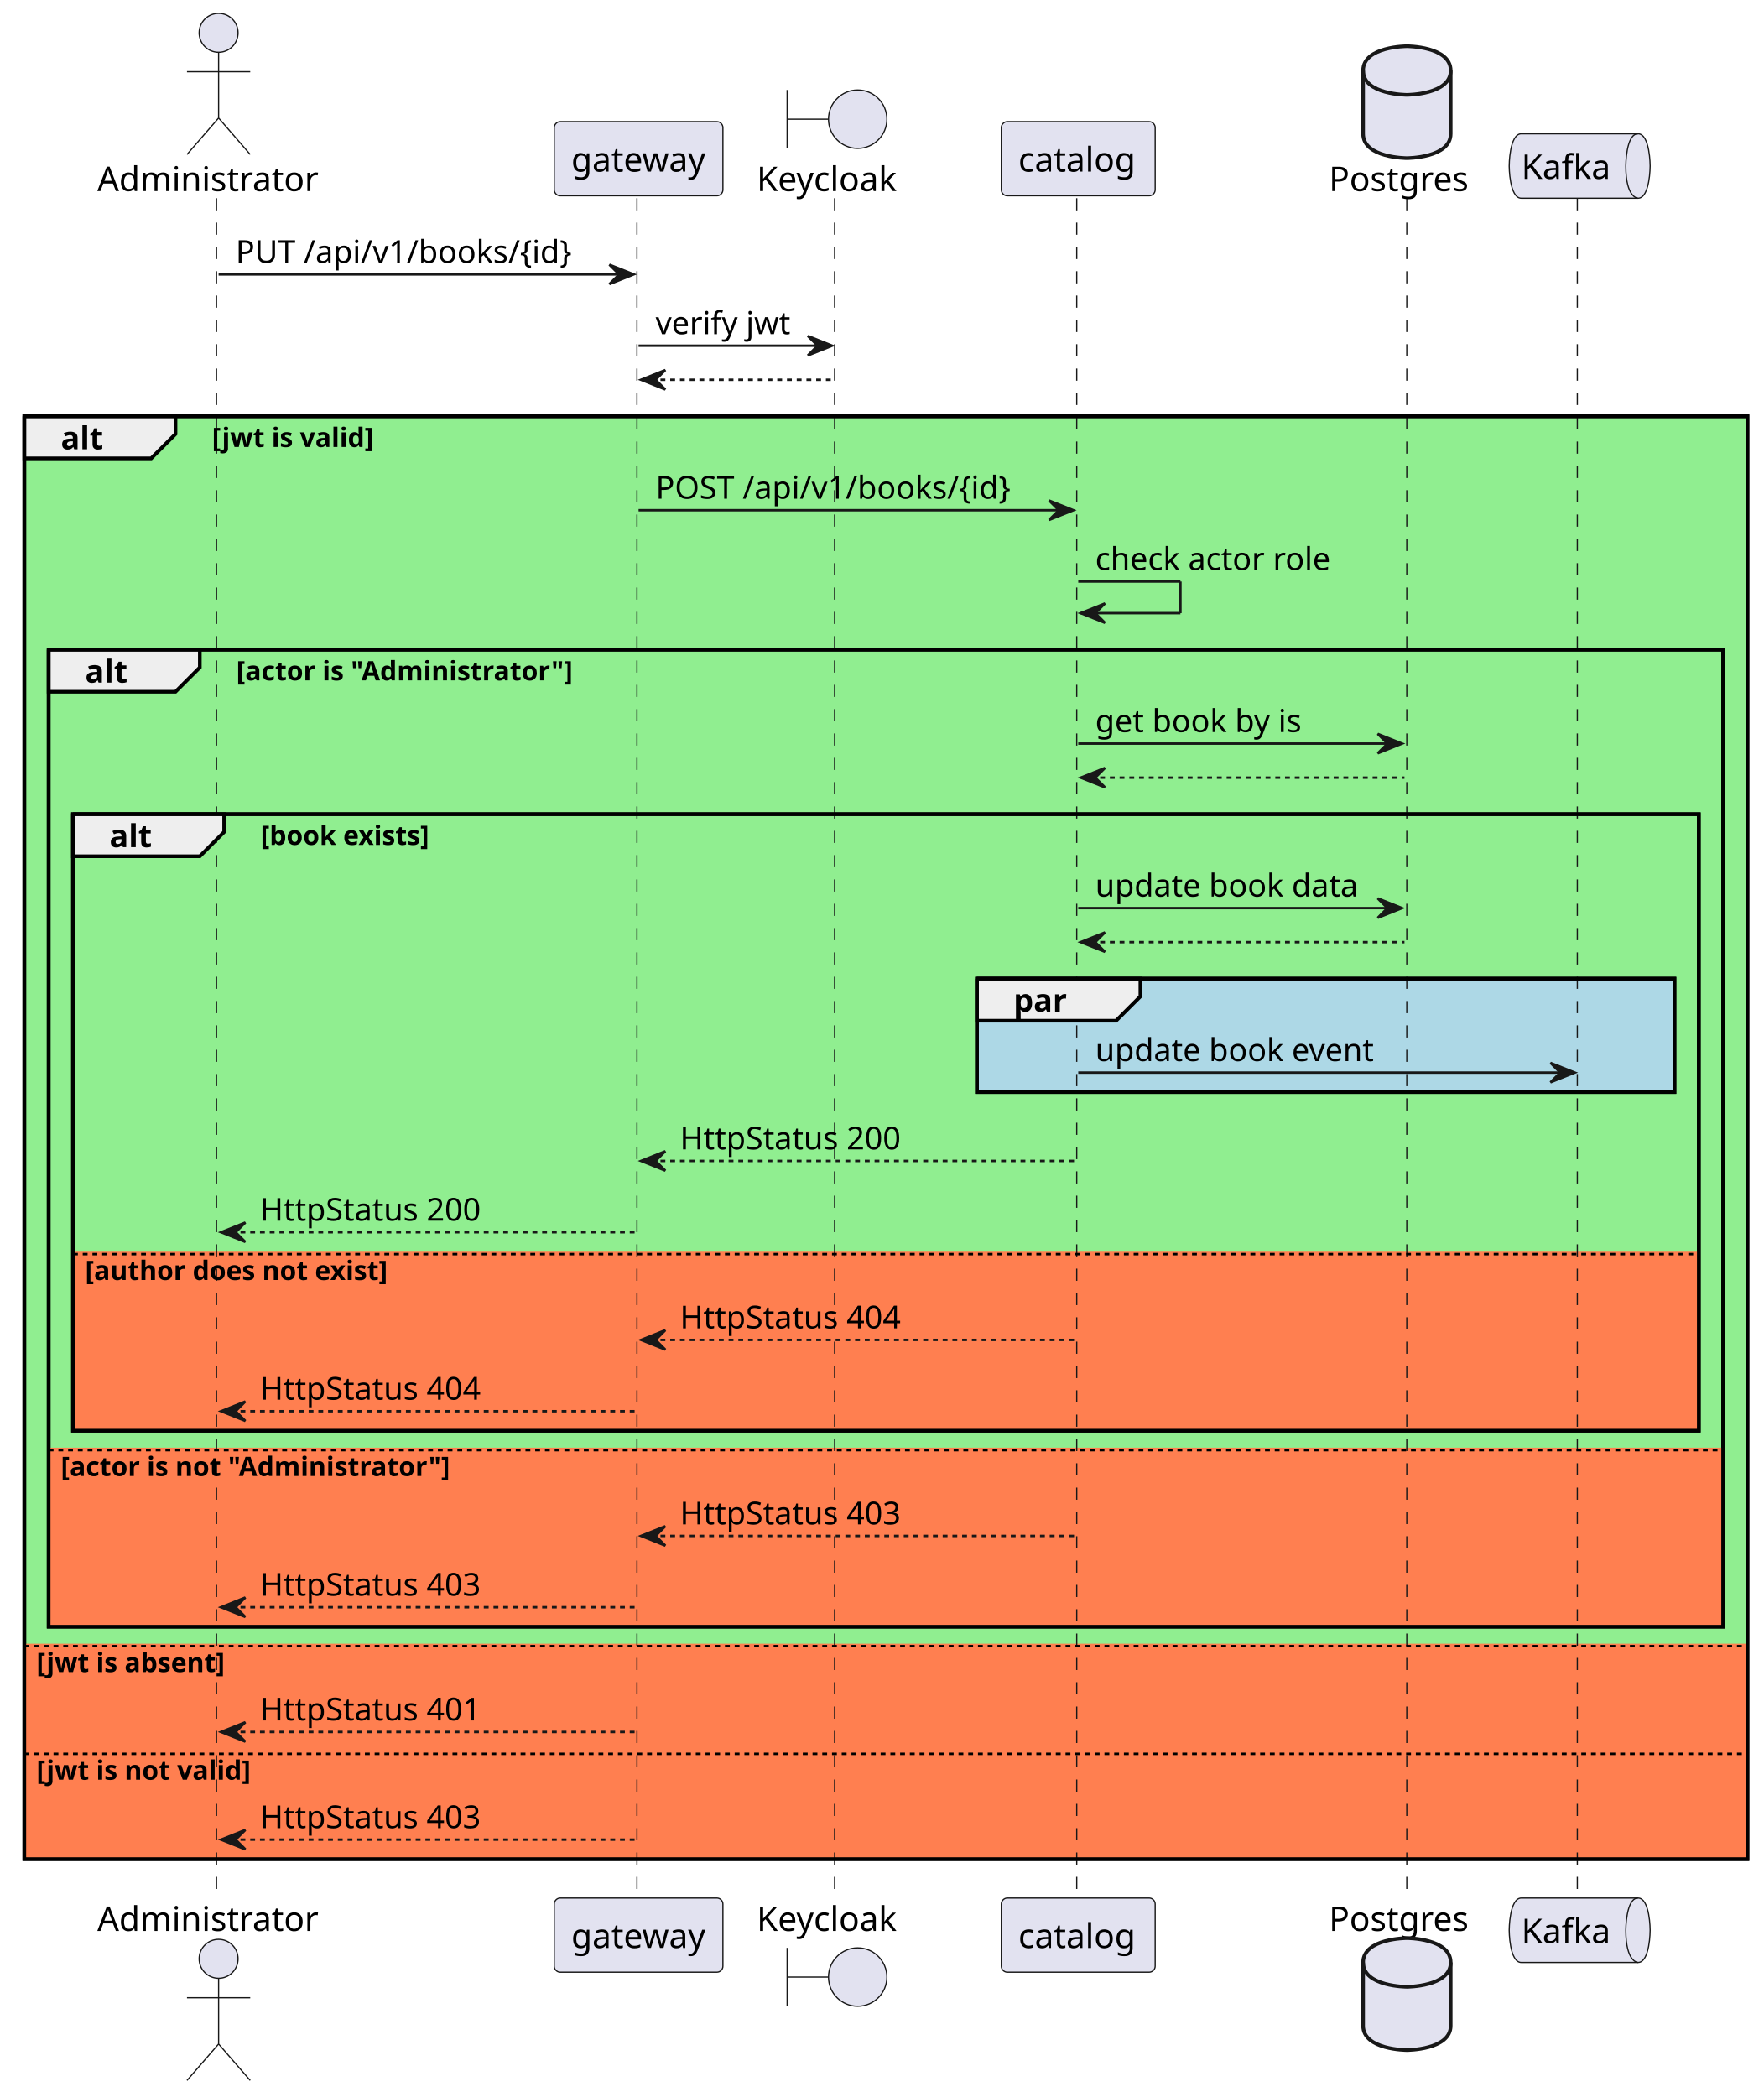
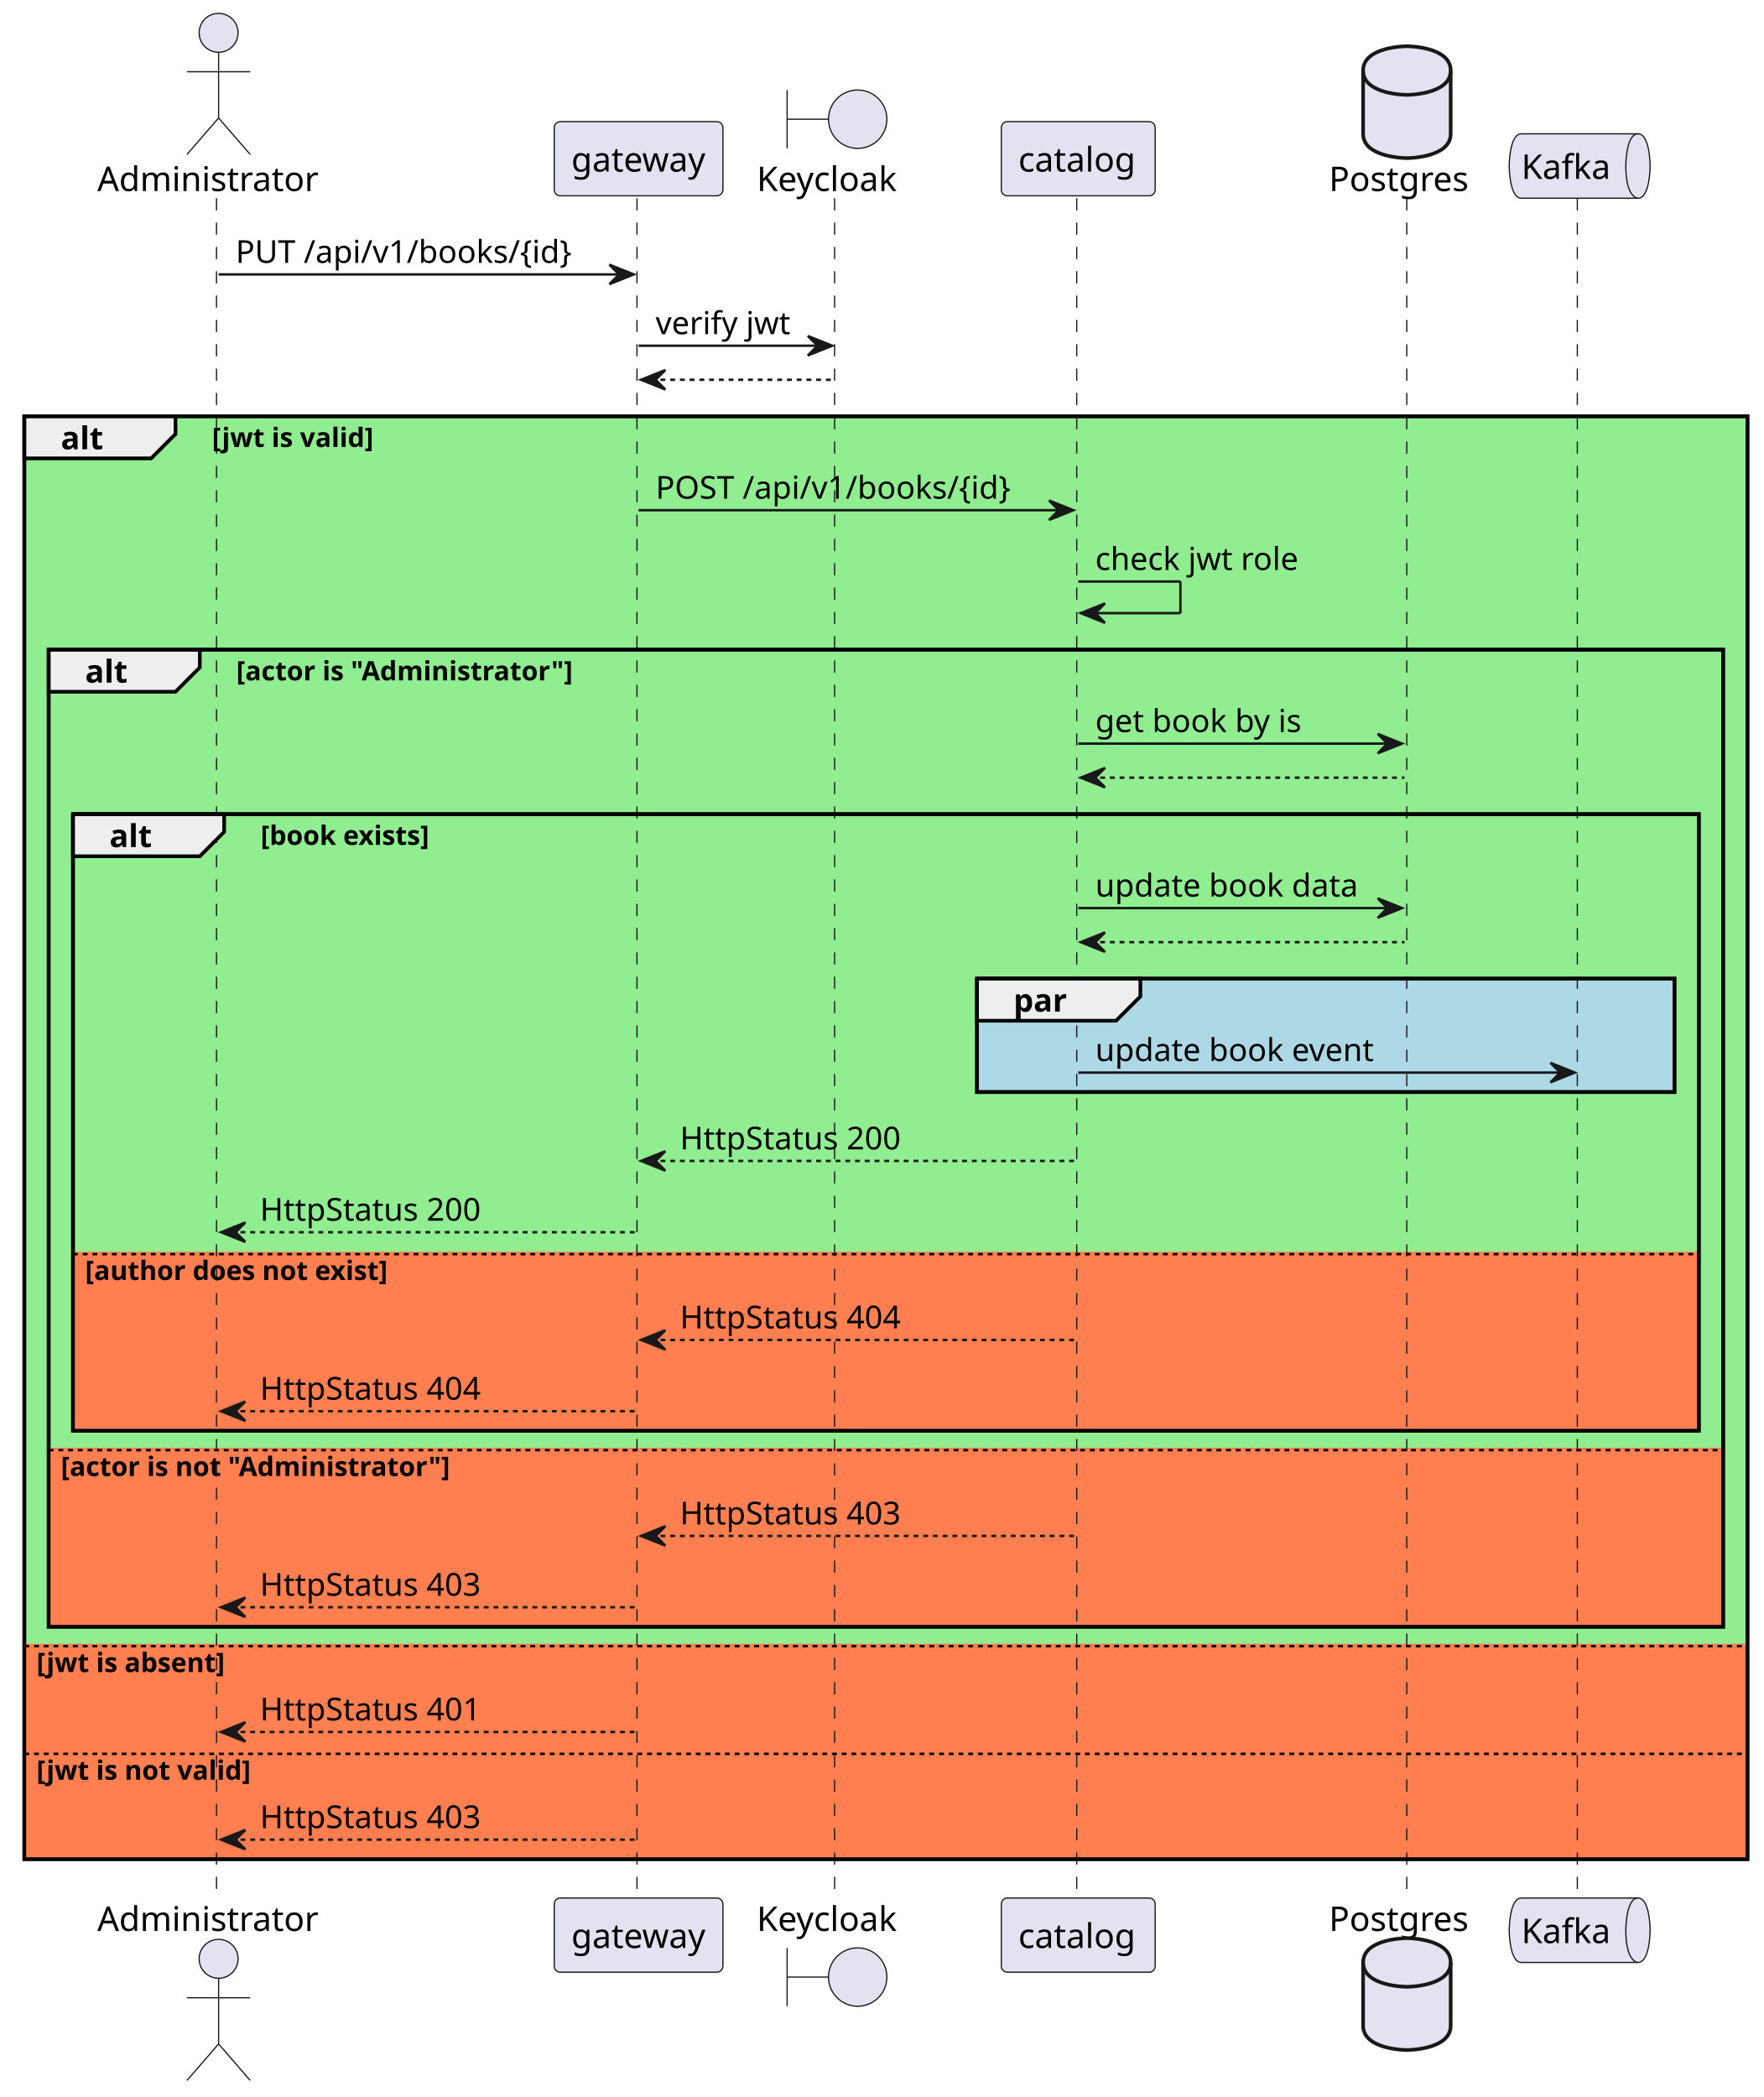
<svg xmlns="http://www.w3.org/2000/svg" contentStyleType="text/css" height="862px" preserveAspectRatio="none" style="width:725px;height:862px;background:#FFFFFF;" version="1.1" viewBox="0 0 725 862" width="725px" zoomAndPan="magnify">
  <defs />
  <g>
    <rect fill="#90EE90" height="593.1" style="stroke:#000000;stroke-width:1.5;" width="708.309" x="10" y="171.109" />
    <rect fill="#90EE90" height="401.637" style="stroke:#000000;stroke-width:1.5;" width="688.309" x="20" y="267.041" />
    <rect fill="#90EE90" height="253.44" style="stroke:#000000;stroke-width:1.5;" width="668.309" x="30" y="334.662" />
    <rect fill="#ADD8E6" height="46.621" style="stroke:#000000;stroke-width:1.5;" width="286.705" x="401.604" y="402.283" />
    <rect fill="#FF7F50" height="73.576" style="stroke:none;stroke-width:1.0;" width="668.309" x="30" y="514.525" />
    <rect fill="#FF7F50" height="73.576" style="stroke:none;stroke-width:1.0;" width="688.309" x="20" y="595.102" />
    <rect fill="#FF7F50" height="44.266" style="stroke:none;stroke-width:1.0;" width="708.309" x="10" y="675.678" />
    <rect fill="#FF7F50" height="44.266" style="stroke:none;stroke-width:1.0;" width="708.309" x="10" y="719.943" />
    <line style="stroke:#181818;stroke-width:0.5;stroke-dasharray:5.0,5.0;" x1="89" x2="89" y1="81.488" y2="781.209" />
    <line style="stroke:#181818;stroke-width:0.5;stroke-dasharray:5.0,5.0;" x1="261.832" x2="261.832" y1="81.488" y2="781.209" />
    <line style="stroke:#181818;stroke-width:0.5;stroke-dasharray:5.0,5.0;" x1="343.071" x2="343.071" y1="81.488" y2="781.209" />
    <line style="stroke:#181818;stroke-width:0.5;stroke-dasharray:5.0,5.0;" x1="442.604" x2="442.604" y1="81.488" y2="781.209" />
    <line style="stroke:#181818;stroke-width:0.5;stroke-dasharray:5.0,5.0;" x1="578.271" x2="578.271" y1="81.488" y2="781.209" />
    <line style="stroke:#181818;stroke-width:0.5;stroke-dasharray:5.0,5.0;" x1="648.376" x2="648.376" y1="81.488" y2="781.209" />
    <text fill="#000000" font-family="sans-serif" font-size="14" lengthAdjust="spacing" textLength="93.721" x="40" y="78.535">Administrator</text>
    <ellipse cx="89.86" cy="13.5" fill="#E2E2F0" rx="8" ry="8" style="stroke:#181818;stroke-width:0.5;" />
    <path d="M89.86,21.5 L89.86,48.5 M76.86,29.5 L102.86,29.5 M89.86,48.5 L76.86,63.5 M89.86,48.5 L102.86,63.5 " fill="none" style="stroke:#181818;stroke-width:0.5;" />
    <text fill="#000000" font-family="sans-serif" font-size="14" lengthAdjust="spacing" textLength="93.721" x="40" y="793.744">Administrator</text>
    <ellipse cx="89.86" cy="805.197" fill="#E2E2F0" rx="8" ry="8" style="stroke:#181818;stroke-width:0.5;" />
    <path d="M89.86,813.197 L89.86,840.197 M76.86,821.197 L102.86,821.197 M89.86,840.197 L76.86,855.197 M89.86,840.197 L102.86,855.197 " fill="none" style="stroke:#181818;stroke-width:0.5;" />
    <rect fill="#E2E2F0" height="30.488" rx="2.5" ry="2.5" style="stroke:#181818;stroke-width:0.5;" width="69.33" x="227.832" y="50" />
    <text fill="#000000" font-family="sans-serif" font-size="14" lengthAdjust="spacing" textLength="55.33" x="234.832" y="70.535">gateway</text>
    <rect fill="#E2E2F0" height="30.488" rx="2.5" ry="2.5" style="stroke:#181818;stroke-width:0.5;" width="69.33" x="227.832" y="780.209" />
    <text fill="#000000" font-family="sans-serif" font-size="14" lengthAdjust="spacing" textLength="55.33" x="234.832" y="800.744">gateway</text>
    <text fill="#000000" font-family="sans-serif" font-size="14" lengthAdjust="spacing" textLength="59.985" x="311.071" y="78.535">Keycloak</text>
    <path d="M323.564,37 L323.564,61 M323.564,49 L340.564,49 " fill="none" style="stroke:#181818;stroke-width:0.5;" />
    <ellipse cx="352.564" cy="49" fill="#E2E2F0" rx="12" ry="12" style="stroke:#181818;stroke-width:0.5;" />
    <text fill="#000000" font-family="sans-serif" font-size="14" lengthAdjust="spacing" textLength="59.985" x="311.071" y="793.744">Keycloak</text>
    <path d="M323.564,800.697 L323.564,824.697 M323.564,812.697 L340.564,812.697 " fill="none" style="stroke:#181818;stroke-width:0.5;" />
    <ellipse cx="352.564" cy="812.697" fill="#E2E2F0" rx="12" ry="12" style="stroke:#181818;stroke-width:0.5;" />
    <rect fill="#E2E2F0" height="30.488" rx="2.5" ry="2.5" style="stroke:#181818;stroke-width:0.5;" width="63.246" x="411.604" y="50" />
    <text fill="#000000" font-family="sans-serif" font-size="14" lengthAdjust="spacing" textLength="49.246" x="418.604" y="70.535">catalog</text>
    <rect fill="#E2E2F0" height="30.488" rx="2.5" ry="2.5" style="stroke:#181818;stroke-width:0.5;" width="63.246" x="411.604" y="780.209" />
    <text fill="#000000" font-family="sans-serif" font-size="14" lengthAdjust="spacing" textLength="49.246" x="418.604" y="800.744">catalog</text>
    <text fill="#000000" font-family="sans-serif" font-size="14" lengthAdjust="spacing" textLength="58.105" x="546.271" y="78.535">Postgres</text>
    <path d="M560.324,29 C560.324,19 578.324,19 578.324,19 C578.324,19 596.324,19 596.324,29 L596.324,55 C596.324,65 578.324,65 578.324,65 C578.324,65 560.324,65 560.324,55 L560.324,29 " fill="#E2E2F0" style="stroke:#181818;stroke-width:1.5;" />
    <path d="M560.324,29 C560.324,39 578.324,39 578.324,39 C578.324,39 596.324,39 596.324,29 " fill="none" style="stroke:#181818;stroke-width:1.5;" />
    <text fill="#000000" font-family="sans-serif" font-size="14" lengthAdjust="spacing" textLength="58.105" x="546.271" y="793.744">Postgres</text>
    <path d="M560.324,806.697 C560.324,796.697 578.324,796.697 578.324,796.697 C578.324,796.697 596.324,796.697 596.324,806.697 L596.324,832.697 C596.324,842.697 578.324,842.697 578.324,842.697 C578.324,842.697 560.324,842.697 560.324,832.697 L560.324,806.697 " fill="#E2E2F0" style="stroke:#181818;stroke-width:1.5;" />
    <path d="M560.324,806.697 C560.324,816.697 578.324,816.697 578.324,816.697 C578.324,816.697 596.324,816.697 596.324,806.697 " fill="none" style="stroke:#181818;stroke-width:1.5;" />
    <path d="M625.376,55 L673.309,55 C678.309,55 678.309,68.244 678.309,68.244 C678.309,68.244 678.309,81.488 673.309,81.488 L625.376,81.488 C620.376,81.488 620.376,68.244 620.376,68.244 C620.376,68.244 620.376,55 625.376,55 " fill="#E2E2F0" style="stroke:#181818;stroke-width:0.5;" />
    <path d="M673.309,55 C668.309,55 668.309,68.244 668.309,68.244 C668.309,81.488 673.309,81.488 673.309,81.488 " fill="none" style="stroke:#181818;stroke-width:0.5;" />
    <text fill="#000000" font-family="sans-serif" font-size="14" lengthAdjust="spacing" textLength="37.933" x="625.376" y="73.535">Kafka</text>
    <path d="M625.376,780.209 L673.309,780.209 C678.309,780.209 678.309,793.453 678.309,793.453 C678.309,793.453 678.309,806.697 673.309,806.697 L625.376,806.697 C620.376,806.697 620.376,793.453 620.376,793.453 C620.376,793.453 620.376,780.209 625.376,780.209 " fill="#E2E2F0" style="stroke:#181818;stroke-width:0.5;" />
    <path d="M673.309,780.209 C668.309,780.209 668.309,793.453 668.309,793.453 C668.309,806.697 673.309,806.697 673.309,806.697 " fill="none" style="stroke:#181818;stroke-width:0.5;" />
    <text fill="#000000" font-family="sans-serif" font-size="14" lengthAdjust="spacing" textLength="37.933" x="625.376" y="798.744">Kafka</text>
    <polygon fill="#181818" points="250.497,108.799,260.497,112.799,250.497,116.799,254.497,112.799" style="stroke:#181818;stroke-width:1.0;" />
    <line style="stroke:#181818;stroke-width:1.0;" x1="89.86" x2="256.497" y1="112.799" y2="112.799" />
    <text fill="#000000" font-family="sans-serif" font-size="13" lengthAdjust="spacing" textLength="148.637" x="96.86" y="108.057">PUT /api/v1/books/{id}</text>
    <polygon fill="#181818" points="332.064,138.109,342.064,142.109,332.064,146.109,336.064,142.109" style="stroke:#181818;stroke-width:1.0;" />
    <line style="stroke:#181818;stroke-width:1.0;" x1="262.497" x2="338.064" y1="142.109" y2="142.109" />
    <text fill="#000000" font-family="sans-serif" font-size="13" lengthAdjust="spacing" textLength="57.567" x="269.497" y="137.367">verify jwt</text>
    <polygon fill="#181818" points="273.497,152.109,263.497,156.109,273.497,160.109,269.497,156.109" style="stroke:#181818;stroke-width:1.0;" />
    <line style="stroke:#181818;stroke-width:1.0;stroke-dasharray:2.0,2.0;" x1="267.497" x2="343.064" y1="156.109" y2="156.109" />
    <path d="M10,171.109 L72.139,171.109 L72.139,178.42 L62.139,188.42 L10,188.42 L10,171.109 " fill="#EEEEEE" style="stroke:#000000;stroke-width:1.5;" />
    <rect fill="none" height="593.1" style="stroke:#000000;stroke-width:1.5;" width="708.309" x="10" y="171.109" />
    <text fill="#000000" font-family="sans-serif" font-size="13" font-weight="bold" lengthAdjust="spacing" textLength="17.139" x="25" y="184.678">alt</text>
    <text fill="#000000" font-family="sans-serif" font-size="11" font-weight="bold" lengthAdjust="spacing" textLength="70.249" x="87.139" y="183.744">[jwt is valid]</text>
    <polygon fill="#181818" points="431.227,205.731,441.227,209.731,431.227,213.731,435.227,209.731" style="stroke:#181818;stroke-width:1.0;" />
    <line style="stroke:#181818;stroke-width:1.0;" x1="262.497" x2="437.227" y1="209.731" y2="209.731" />
    <text fill="#000000" font-family="sans-serif" font-size="13" lengthAdjust="spacing" textLength="156.73" x="269.497" y="204.988">POST /api/v1/books/{id}</text>
    <line style="stroke:#181818;stroke-width:1.0;" x1="443.227" x2="485.227" y1="239.041" y2="239.041" />
    <line style="stroke:#181818;stroke-width:1.0;" x1="485.227" x2="485.227" y1="239.041" y2="252.041" />
    <line style="stroke:#181818;stroke-width:1.0;" x1="444.227" x2="485.227" y1="252.041" y2="252.041" />
    <polygon fill="#181818" points="454.227,248.041,444.227,252.041,454.227,256.041,450.227,252.041" style="stroke:#181818;stroke-width:1.0;" />
-     <text fill="#000000" font-family="sans-serif" font-size="13" lengthAdjust="spacing" textLength="100.763" x="450.227" y="234.299">check actor role</text>
+     <text fill="#000000" font-family="sans-serif" font-size="13" lengthAdjust="spacing" textLength="87.591" x="450.227" y="234.299">check jwt role</text>
    <path d="M20,267.041 L82.139,267.041 L82.139,274.352 L72.139,284.352 L20,284.352 L20,267.041 " fill="#EEEEEE" style="stroke:#000000;stroke-width:1.5;" />
    <rect fill="none" height="401.637" style="stroke:#000000;stroke-width:1.5;" width="688.309" x="20" y="267.041" />
    <text fill="#000000" font-family="sans-serif" font-size="13" font-weight="bold" lengthAdjust="spacing" textLength="17.139" x="35" y="280.609">alt</text>
    <text fill="#000000" font-family="sans-serif" font-size="11" font-weight="bold" lengthAdjust="spacing" textLength="143.005" x="97.139" y="279.676">[actor is "Administrator"]</text>
    <polygon fill="#181818" points="566.324,301.662,576.324,305.662,566.324,309.662,570.324,305.662" style="stroke:#181818;stroke-width:1.0;" />
    <line style="stroke:#181818;stroke-width:1.0;" x1="443.227" x2="572.324" y1="305.662" y2="305.662" />
    <text fill="#000000" font-family="sans-serif" font-size="13" lengthAdjust="spacing" textLength="89.661" x="450.227" y="300.92">get book by is</text>
    <polygon fill="#181818" points="454.227,315.662,444.227,319.662,454.227,323.662,450.227,319.662" style="stroke:#181818;stroke-width:1.0;" />
    <line style="stroke:#181818;stroke-width:1.0;stroke-dasharray:2.0,2.0;" x1="448.227" x2="577.324" y1="319.662" y2="319.662" />
    <path d="M30,334.662 L92.139,334.662 L92.139,341.973 L82.139,351.973 L30,351.973 L30,334.662 " fill="#EEEEEE" style="stroke:#000000;stroke-width:1.5;" />
    <rect fill="none" height="253.44" style="stroke:#000000;stroke-width:1.5;" width="668.309" x="30" y="334.662" />
    <text fill="#000000" font-family="sans-serif" font-size="13" font-weight="bold" lengthAdjust="spacing" textLength="17.139" x="45" y="348.231">alt</text>
    <text fill="#000000" font-family="sans-serif" font-size="11" font-weight="bold" lengthAdjust="spacing" textLength="73.498" x="107.139" y="347.297">[book exists]</text>
    <polygon fill="#181818" points="566.324,369.283,576.324,373.283,566.324,377.283,570.324,373.283" style="stroke:#181818;stroke-width:1.0;" />
    <line style="stroke:#181818;stroke-width:1.0;" x1="443.227" x2="572.324" y1="373.283" y2="373.283" />
    <text fill="#000000" font-family="sans-serif" font-size="13" lengthAdjust="spacing" textLength="111.097" x="450.227" y="368.541">update book data</text>
    <polygon fill="#181818" points="454.227,383.283,444.227,387.283,454.227,391.283,450.227,387.283" style="stroke:#181818;stroke-width:1.0;" />
    <line style="stroke:#181818;stroke-width:1.0;stroke-dasharray:2.0,2.0;" x1="448.227" x2="577.324" y1="387.283" y2="387.283" />
    <path d="M401.604,402.283 L468.77,402.283 L468.77,409.594 L458.77,419.594 L401.604,419.594 L401.604,402.283 " fill="#EEEEEE" style="stroke:#000000;stroke-width:1.5;" />
    <rect fill="none" height="46.621" style="stroke:#000000;stroke-width:1.5;" width="286.705" x="401.604" y="402.283" />
    <text fill="#000000" font-family="sans-serif" font-size="13" font-weight="bold" lengthAdjust="spacing" textLength="22.166" x="416.604" y="415.852">par</text>
    <polygon fill="#181818" points="637.343,436.904,647.343,440.904,637.343,444.904,641.343,440.904" style="stroke:#181818;stroke-width:1.0;" />
    <line style="stroke:#181818;stroke-width:1.0;" x1="443.227" x2="643.343" y1="440.904" y2="440.904" />
    <text fill="#000000" font-family="sans-serif" font-size="13" lengthAdjust="spacing" textLength="117.838" x="450.227" y="436.162">update book event</text>
    <polygon fill="#181818" points="273.497,473.215,263.497,477.215,273.497,481.215,269.497,477.215" style="stroke:#181818;stroke-width:1.0;" />
    <line style="stroke:#181818;stroke-width:1.0;stroke-dasharray:2.0,2.0;" x1="267.497" x2="442.227" y1="477.215" y2="477.215" />
    <text fill="#000000" font-family="sans-serif" font-size="13" lengthAdjust="spacing" textLength="94.834" x="279.497" y="472.473">HttpStatus 200</text>
    <polygon fill="#181818" points="100.86,502.525,90.86,506.525,100.86,510.525,96.86,506.525" style="stroke:#181818;stroke-width:1.0;" />
    <line style="stroke:#181818;stroke-width:1.0;stroke-dasharray:2.0,2.0;" x1="94.86" x2="261.497" y1="506.525" y2="506.525" />
    <text fill="#000000" font-family="sans-serif" font-size="13" lengthAdjust="spacing" textLength="94.834" x="106.86" y="501.783">HttpStatus 200</text>
    <line style="stroke:#000000;stroke-width:1.0;stroke-dasharray:2.0,2.0;" x1="30" x2="698.309" y1="515.525" y2="515.525" />
    <text fill="#000000" font-family="sans-serif" font-size="11" font-weight="bold" lengthAdjust="spacing" textLength="129.315" x="35" y="526.16">[author does not exist]</text>
    <polygon fill="#181818" points="273.497,546.791,263.497,550.791,273.497,554.791,269.497,550.791" style="stroke:#181818;stroke-width:1.0;" />
    <line style="stroke:#181818;stroke-width:1.0;stroke-dasharray:2.0,2.0;" x1="267.497" x2="442.227" y1="550.791" y2="550.791" />
    <text fill="#000000" font-family="sans-serif" font-size="13" lengthAdjust="spacing" textLength="94.834" x="279.497" y="546.049">HttpStatus 404</text>
    <polygon fill="#181818" points="100.86,576.102,90.86,580.102,100.86,584.102,96.86,580.102" style="stroke:#181818;stroke-width:1.0;" />
    <line style="stroke:#181818;stroke-width:1.0;stroke-dasharray:2.0,2.0;" x1="94.86" x2="261.497" y1="580.102" y2="580.102" />
    <text fill="#000000" font-family="sans-serif" font-size="13" lengthAdjust="spacing" textLength="94.834" x="106.86" y="575.359">HttpStatus 404</text>
    <line style="stroke:#000000;stroke-width:1.0;stroke-dasharray:2.0,2.0;" x1="20" x2="708.309" y1="596.102" y2="596.102" />
    <text fill="#000000" font-family="sans-serif" font-size="11" font-weight="bold" lengthAdjust="spacing" textLength="165.338" x="25" y="606.736">[actor is not "Administrator"]</text>
    <polygon fill="#181818" points="273.497,627.367,263.497,631.367,273.497,635.367,269.497,631.367" style="stroke:#181818;stroke-width:1.0;" />
    <line style="stroke:#181818;stroke-width:1.0;stroke-dasharray:2.0,2.0;" x1="267.497" x2="442.227" y1="631.367" y2="631.367" />
    <text fill="#000000" font-family="sans-serif" font-size="13" lengthAdjust="spacing" textLength="94.834" x="279.497" y="626.625">HttpStatus 403</text>
    <polygon fill="#181818" points="100.86,656.678,90.86,660.678,100.86,664.678,96.86,660.678" style="stroke:#181818;stroke-width:1.0;" />
    <line style="stroke:#181818;stroke-width:1.0;stroke-dasharray:2.0,2.0;" x1="94.86" x2="261.497" y1="660.678" y2="660.678" />
    <text fill="#000000" font-family="sans-serif" font-size="13" lengthAdjust="spacing" textLength="94.834" x="106.86" y="655.936">HttpStatus 403</text>
    <line style="stroke:#000000;stroke-width:1.0;stroke-dasharray:2.0,2.0;" x1="10" x2="718.309" y1="676.678" y2="676.678" />
    <text fill="#000000" font-family="sans-serif" font-size="11" font-weight="bold" lengthAdjust="spacing" textLength="80.915" x="15" y="687.312">[jwt is absent]</text>
    <polygon fill="#181818" points="100.86,707.943,90.86,711.943,100.86,715.943,96.86,711.943" style="stroke:#181818;stroke-width:1.0;" />
    <line style="stroke:#181818;stroke-width:1.0;stroke-dasharray:2.0,2.0;" x1="94.86" x2="261.497" y1="711.943" y2="711.943" />
    <text fill="#000000" font-family="sans-serif" font-size="13" lengthAdjust="spacing" textLength="94.834" x="106.86" y="707.201">HttpStatus 401</text>
    <line style="stroke:#000000;stroke-width:1.0;stroke-dasharray:2.0,2.0;" x1="10" x2="718.309" y1="720.943" y2="720.943" />
    <text fill="#000000" font-family="sans-serif" font-size="11" font-weight="bold" lengthAdjust="spacing" textLength="92.582" x="15" y="731.578">[jwt is not valid]</text>
    <polygon fill="#181818" points="100.86,752.209,90.86,756.209,100.86,760.209,96.86,756.209" style="stroke:#181818;stroke-width:1.0;" />
    <line style="stroke:#181818;stroke-width:1.0;stroke-dasharray:2.0,2.0;" x1="94.86" x2="261.497" y1="756.209" y2="756.209" />
    <text fill="#000000" font-family="sans-serif" font-size="13" lengthAdjust="spacing" textLength="94.834" x="106.86" y="751.467">HttpStatus 403</text>
  </g>
</svg>
